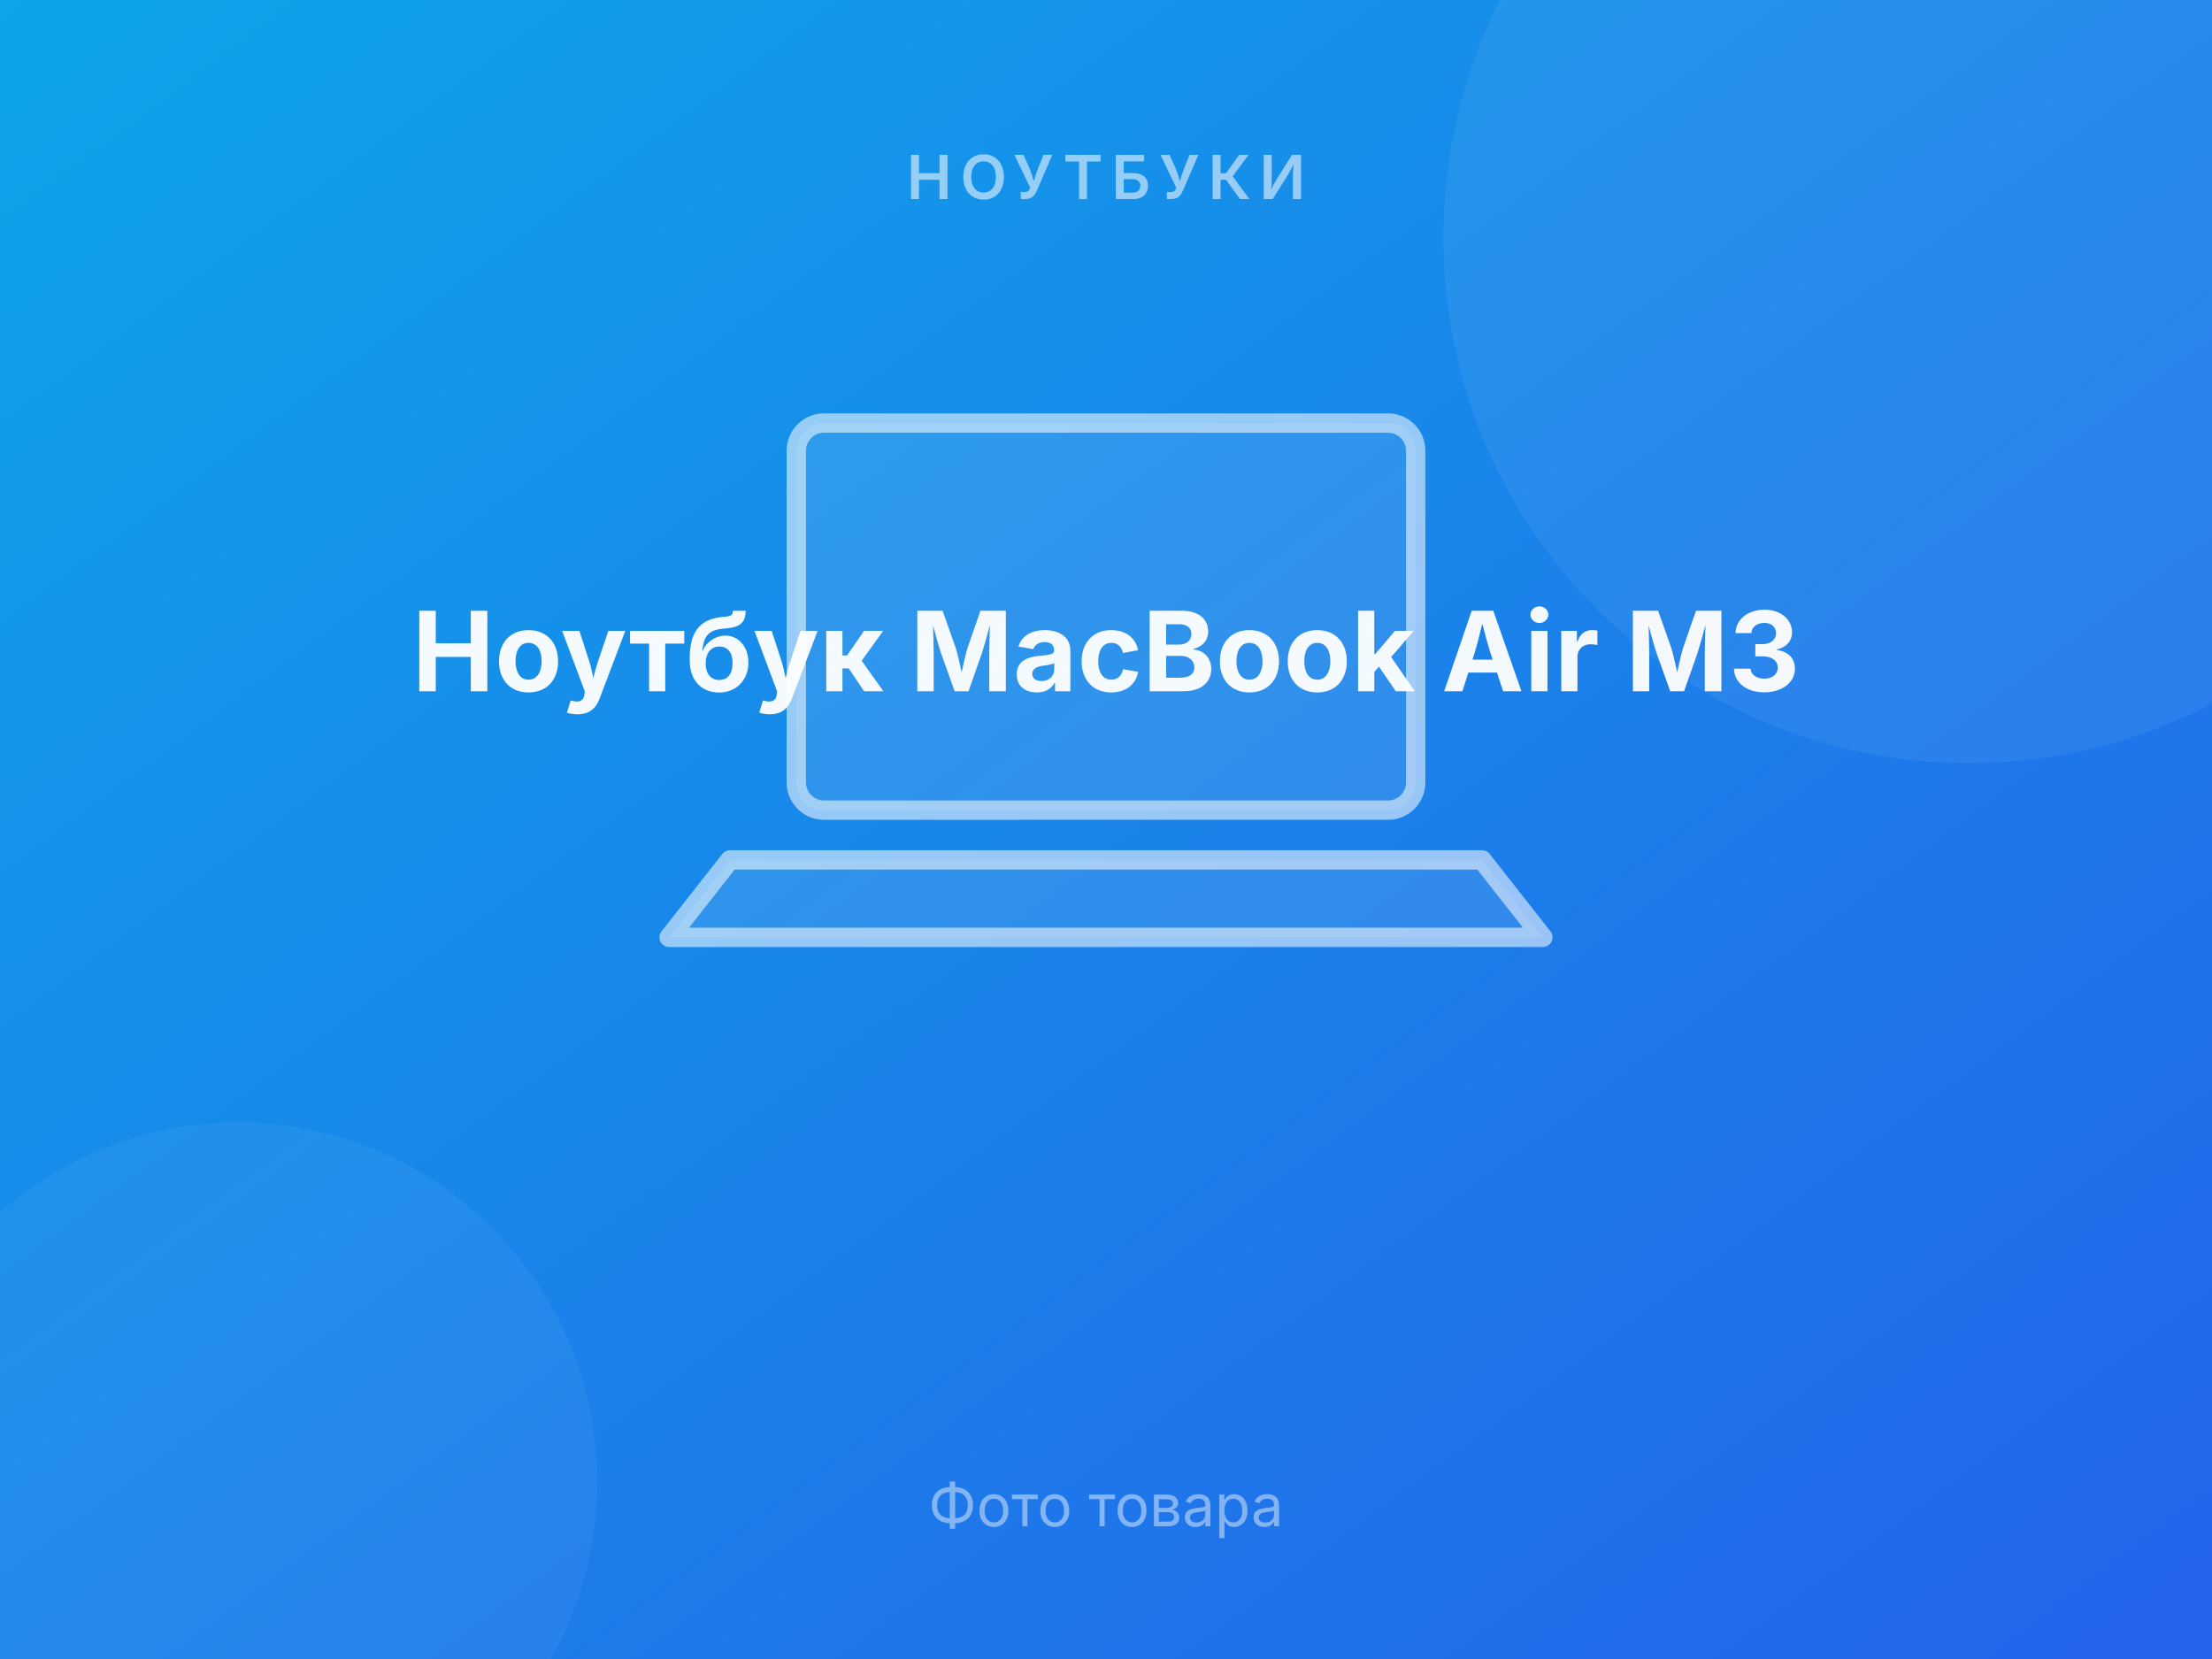
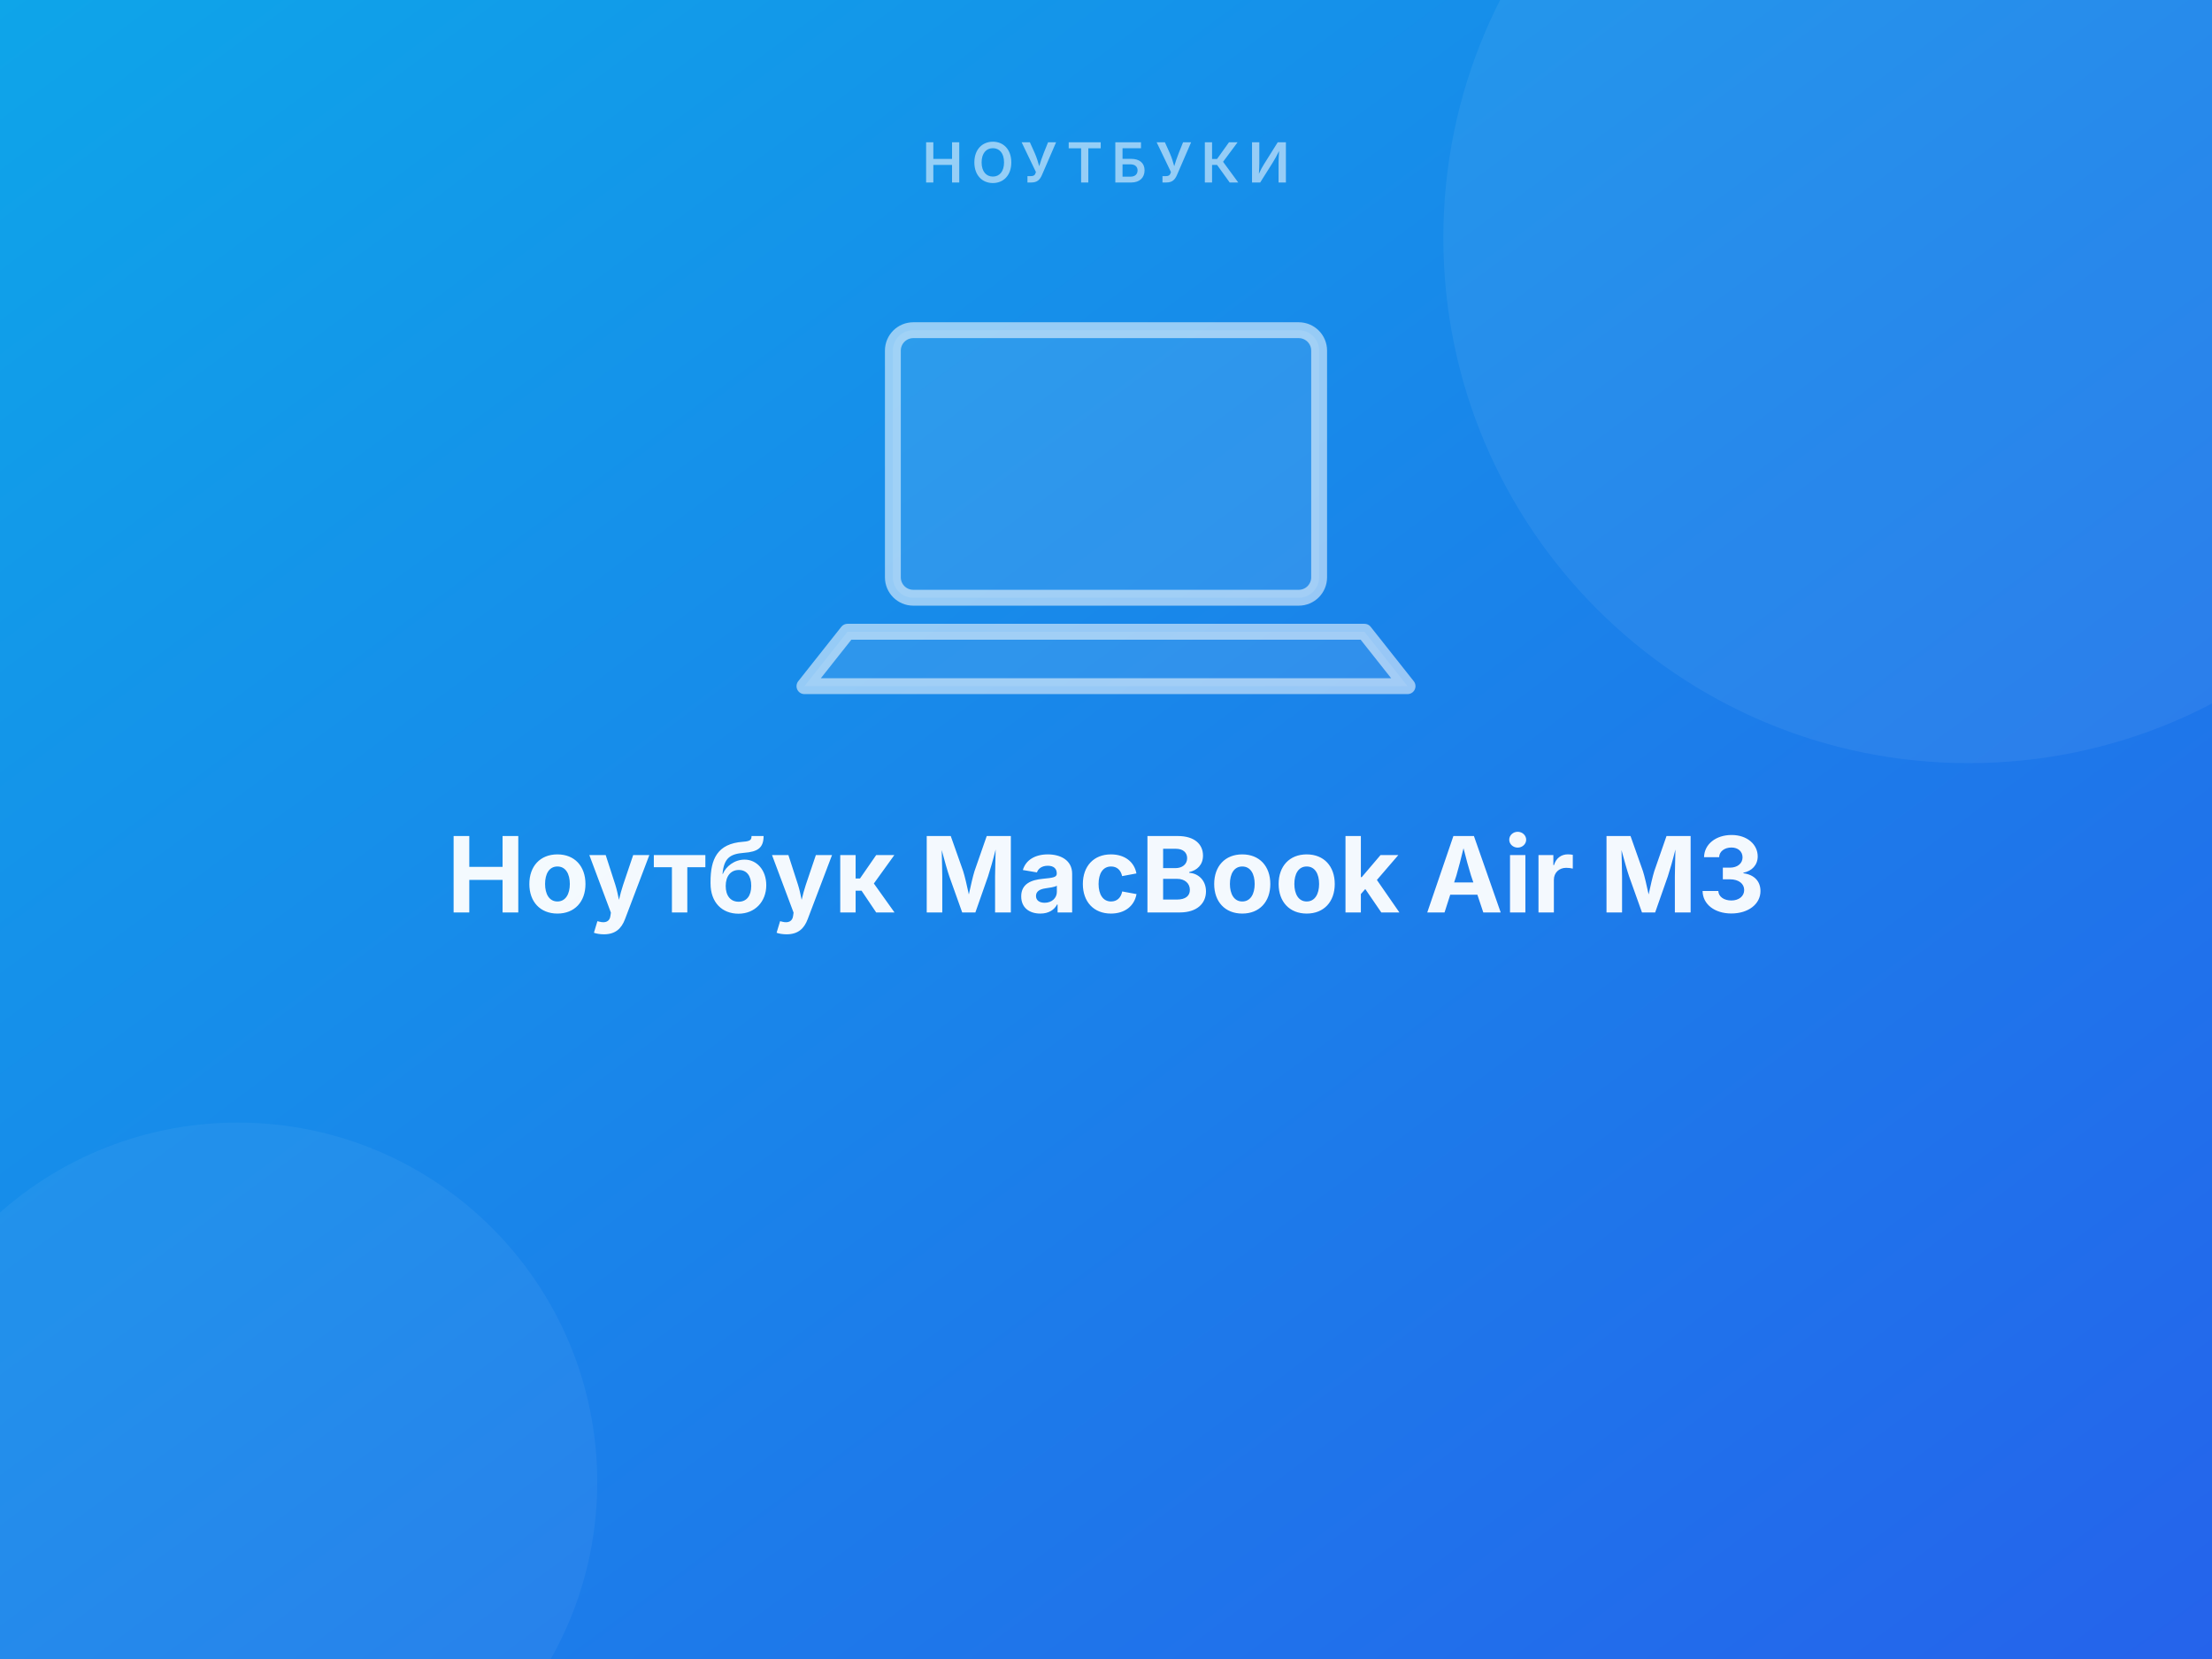
<svg xmlns="http://www.w3.org/2000/svg" font-family="Inter, Segoe UI, Roboto, Arial, sans-serif" width="800" height="600" viewBox="0 0 800 600" role="img" aria-label="Нет фото: Ноутбук MacBook Air M3">
  <defs>
    <linearGradient id="gmacbookairm3" x1="0" y1="0" x2="1" y2="1">
      <stop offset="0%" stop-color="#0ea5e9" />
      <stop offset="100%" stop-color="#2563eb" />
    </linearGradient>
  </defs>
  <rect width="800" height="600" fill="url(#gmacbookairm3)" />
  <circle cx="712" cy="86" r="190" fill="#ffffff" opacity="0.06" />
  <circle cx="86" cy="536" r="130" fill="#ffffff" opacity="0.05" />
-   <g transform="translate(400 235)" fill="rgba(255,255,255,0.10)" stroke="#ffffff" stroke-opacity="0.55" stroke-width="7" stroke-linejoin="round">
-     <rect x="-112" y="-82" width="224" height="140" rx="10" />
-     <path d="M-136 76 L136 76 L158 104 L-158 104 Z" />
+   <g transform="translate(400 176) scale(0.82)" fill="rgba(255,255,255,0.10)" stroke="#ffffff" stroke-opacity="0.55" stroke-width="7" stroke-linejoin="round">
+     <rect x="-94" y="-69" width="188" height="118" rx="9" />
+     <path d="M-114 64 L114 64 L133 88 L-133 88 Z" />
  </g>
-   <text x="400" y="72" text-anchor="middle" font-size="22" font-weight="600" letter-spacing="3" fill="#ffffff" opacity="0.55">НОУТБУКИ</text>
-   <text x="400" y="250" text-anchor="middle" font-size="40" font-weight="700" fill="#ffffff" opacity="0.95">Ноутбук MacBook Air M3</text>
-   <text x="400" y="552" text-anchor="middle" font-size="21" fill="#ffffff" opacity="0.45">Фото товара</text>
+   <text x="400" y="66" text-anchor="middle" font-size="20" font-weight="600" letter-spacing="3" fill="#ffffff" opacity="0.55">НОУТБУКИ</text>
+   <text x="400" y="330" text-anchor="middle" font-size="38" font-weight="700" fill="#ffffff" opacity="0.95">Ноутбук MacBook Air M3</text>
</svg>
